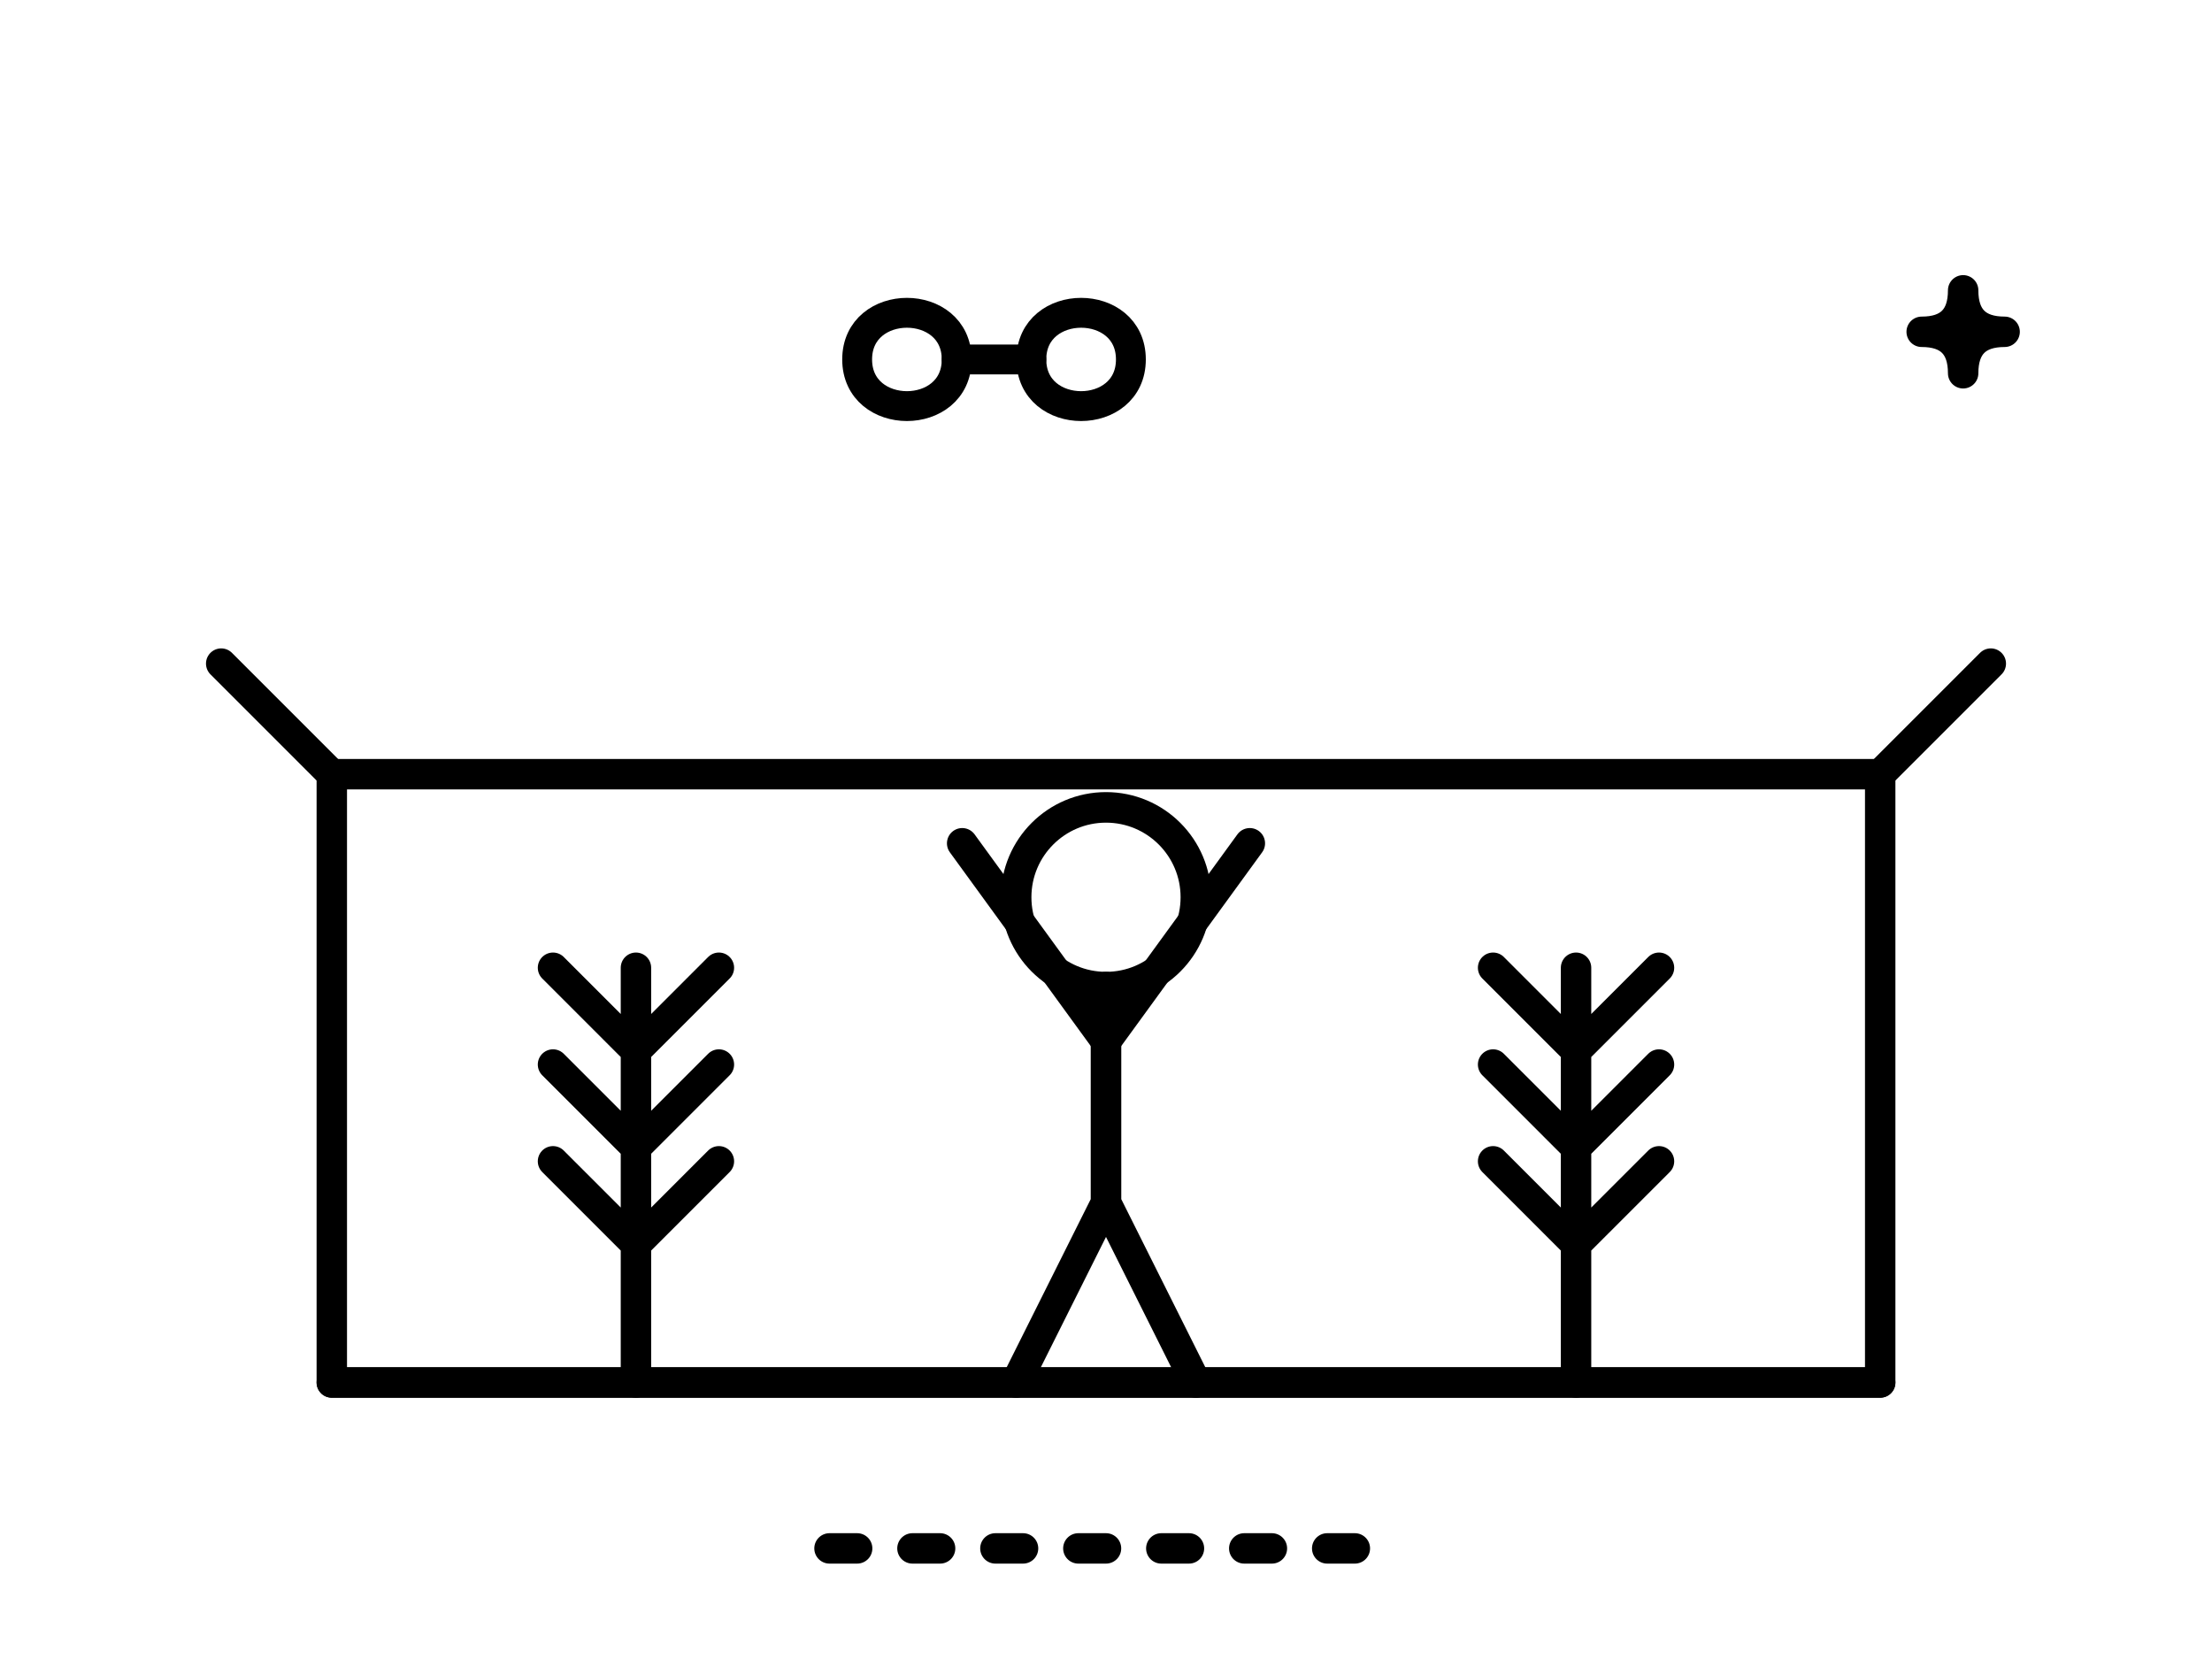
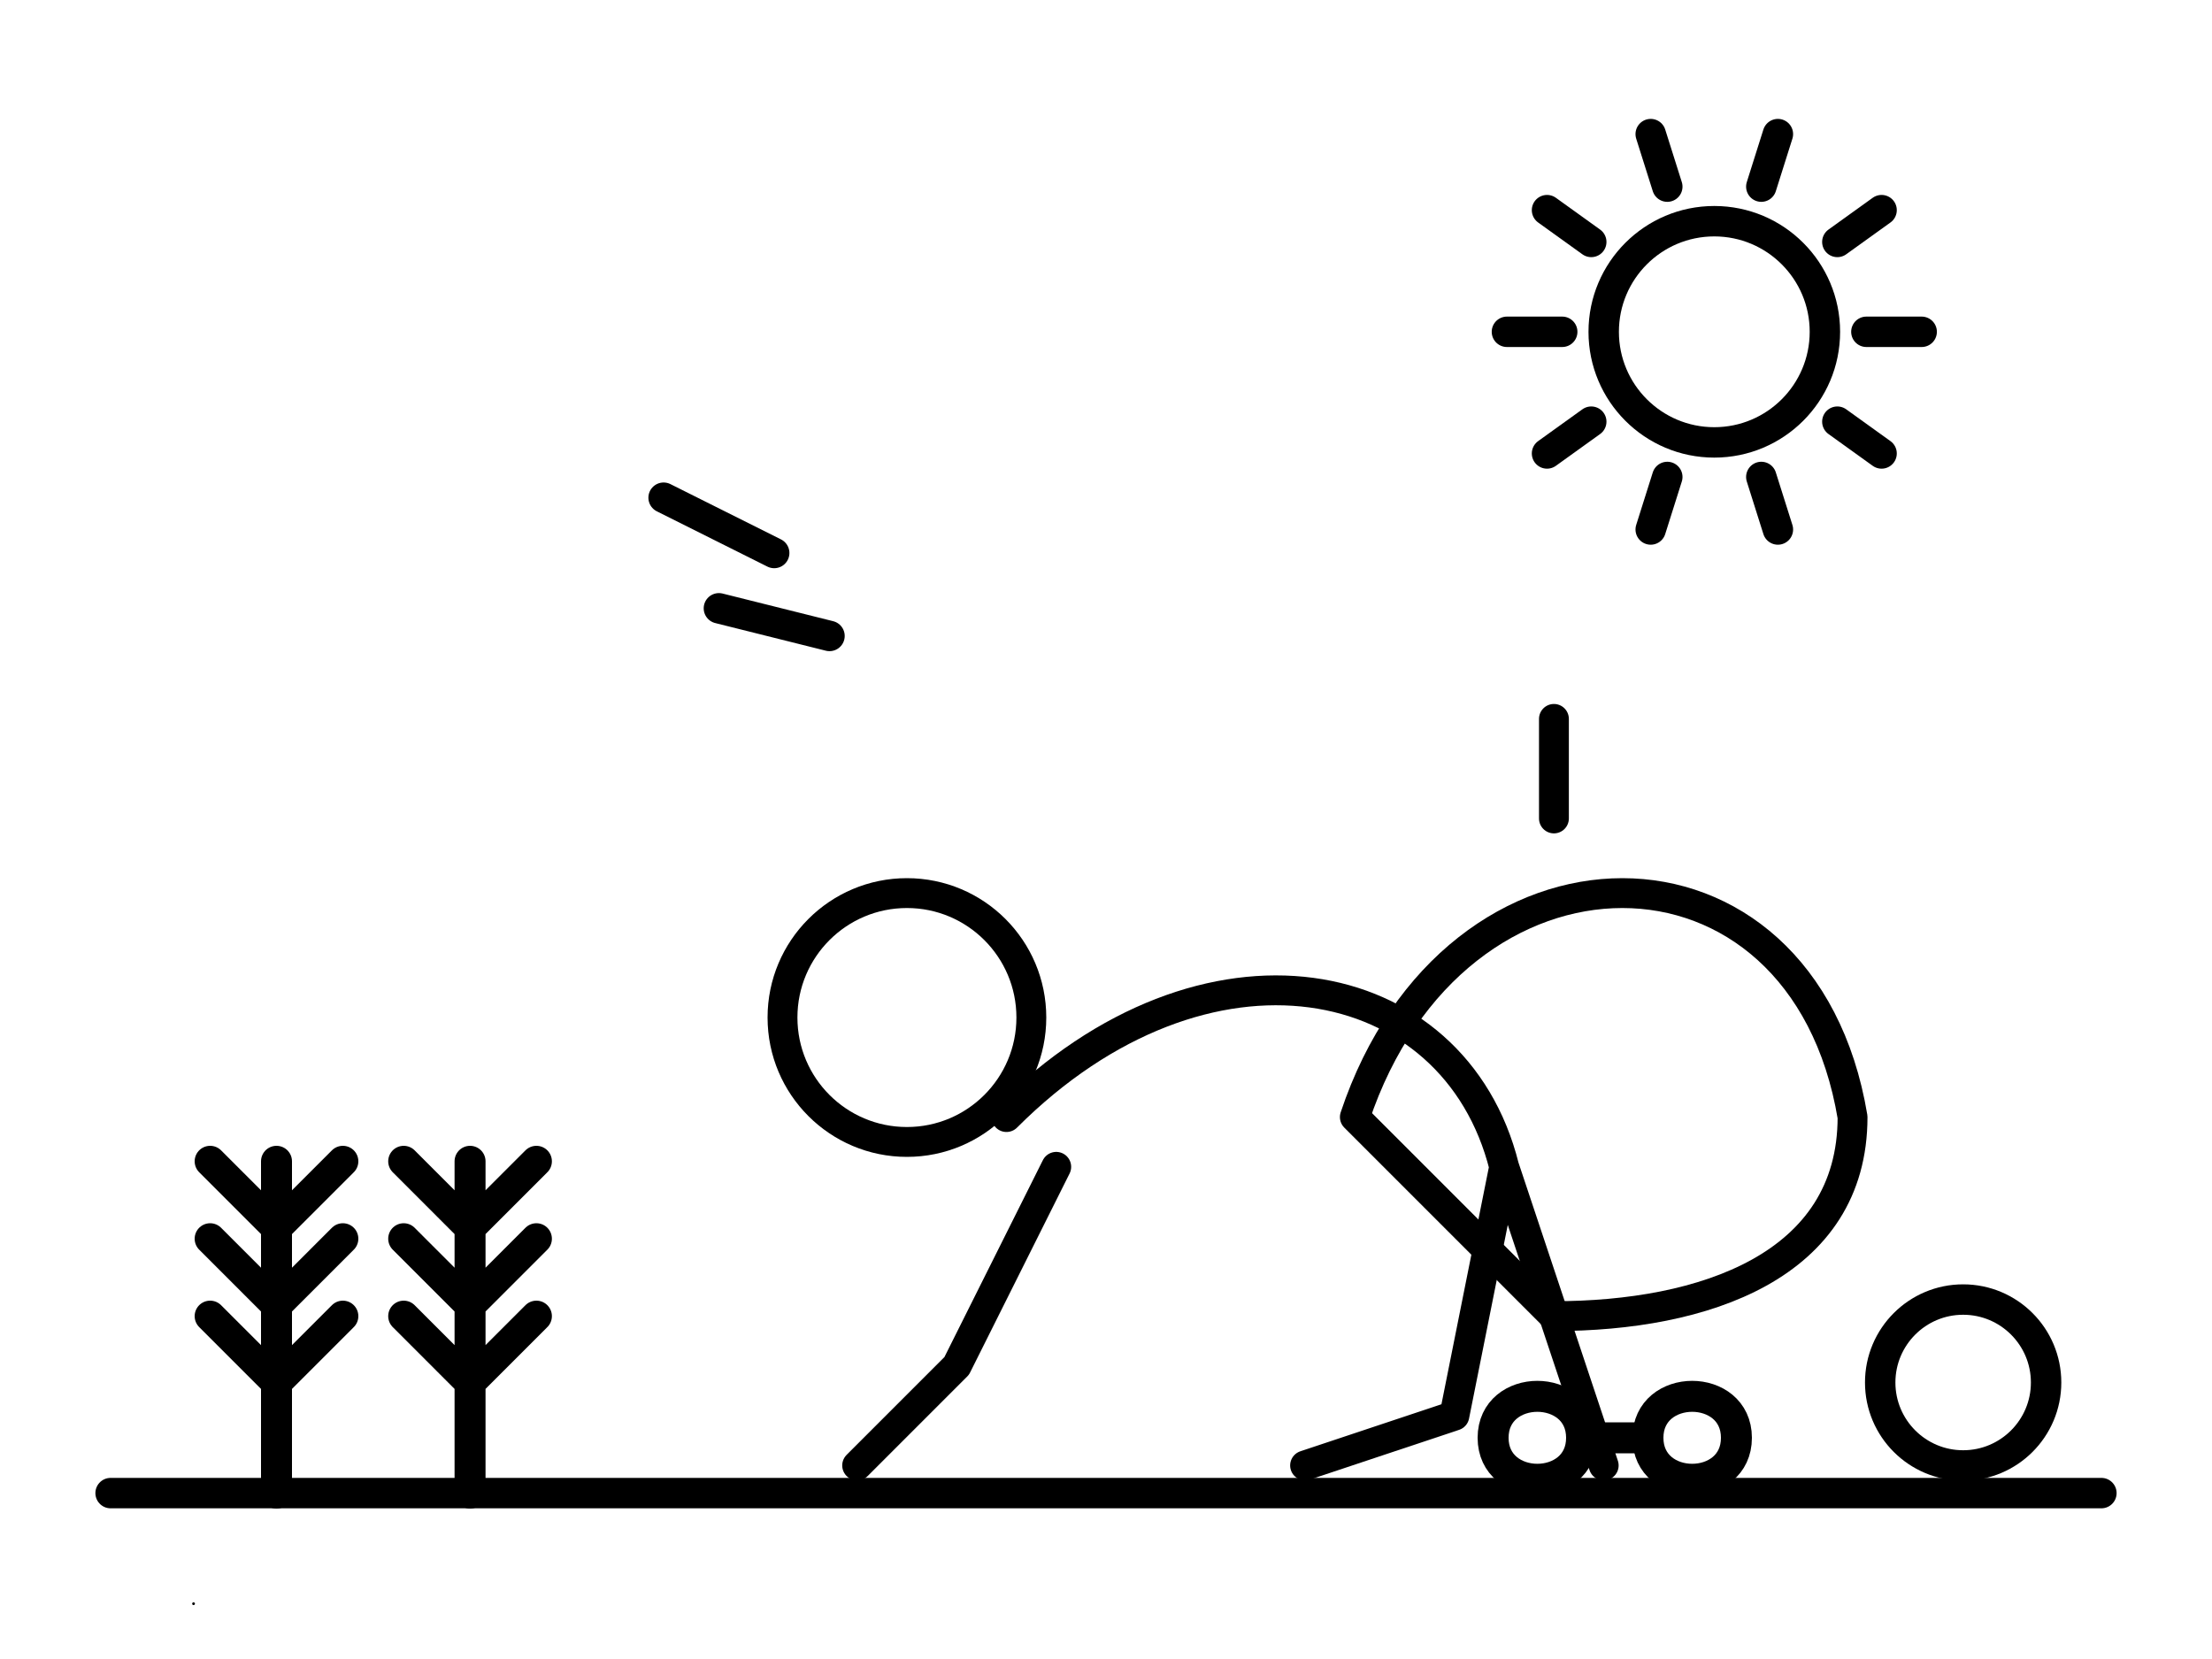
<svg xmlns="http://www.w3.org/2000/svg" viewBox="0 0 160 120" fill="none" stroke="#000" stroke-width="2.2" stroke-linecap="round" stroke-linejoin="round">
-   <path d="M24,56 L24,100 M24,56 L136,56 M136,56 L136,100 M24,100 L136,100" />
-   <path d="M24,100 L136,100" />
-   <g transform="translate(80 100) scale(1.3 1.3)" stroke-width="1.7">
-     <circle cx="0" cy="-27" r="5" />
-     <path d="M0,-22 L0,-10 M0,-10 L-5,0 M0,-10 L5,0" />
-     <path d="M0,-19 L-8,-30 M0,-19 L8,-30" />
-   </g>
-   <g transform="translate(46 100) scale(1 1)" stroke-width="2.2">
+   <path d="M8,108 L152,108" />
+   <g transform="translate(20 108) scale(0.8 0.8)" stroke-width="2.8">
    <path d="M0,0 L0,-30 M0,-24 L-6,-30 M0,-24 L6,-30 M0,-17 L-6,-23 M0,-17 L6,-23 M0,-10 L-6,-16 M0,-10 L6,-16" />
  </g>
-   <g transform="translate(114 100) scale(1 1)" stroke-width="2.2">
+   <g transform="translate(34 108) scale(0.8 0.8)" stroke-width="2.8">
    <path d="M0,0 L0,-30 M0,-24 L-6,-30 M0,-24 L6,-30 M0,-17 L-6,-23 M0,-17 L6,-23 M0,-10 L-6,-16 M0,-10 L6,-16" />
  </g>
-   <path d="M24,56 L16,48 M136,56 L144,48" />
-   <g transform="translate(80 26) scale(0.9 0.9)" stroke-width="2.4">
+   <g transform="translate(80 106) scale(1.8 1.8)" stroke-width="1.2">
+     <circle cx="-8" cy="-18" r="5" />
+     <path d="M-4,-14 C4,-22 14,-20 16,-12 L14,-2 M14,-2 L8,0 M16,-12 L20,0 M-2,-12 L-6,-4 L-10,0" />
+     <path d="M10,-14 C14,-26 28,-26 30,-14 C30,-8 24,-6 18,-6 Z M18,-26 L18,-30" />
+   </g>
+   <g transform="translate(124 104) scale(0.8 0.8)" stroke-width="2.8">
    <path d="M-20,0 C-20,-5 -12,-5 -12,0 C-12,5 -20,5 -20,0 Z M-6,0 C-6,-5 2,-5 2,0 C2,5 -6,5 -6,0 Z" />
    <path d="M-12,0 L-6,0" />
  </g>
-   <path d="M142,21 Q142,24 145,24 Q142,24 142,27 Q142,24 139,24 Q142,24 142,21" />
-   <path d="M60,112 L100,112" stroke-dasharray="2 4" />
+   <circle cx="142" cy="100" r="6" />
+   <circle cx="124" cy="24" r="8" />
+   <path d="M135,24 L139,24 M132.9,30.5 L136.1,32.8 M127.4,34.5 L128.6,38.3 M120.6,34.5 L119.4,38.3 M115.1,30.5 L111.9,32.8 M113,24 L109,24 M115.1,17.5 L111.9,15.2 M120.6,13.5 L119.4,9.7 M127.4,13.5 L128.6,9.7 M132.9,17.5 L136.1,15.2" />
+   <path d="M48,36 L56,40 M52,44 L60,46" />
+   <circle cx="14" cy="116" r="0.1" fill="#000" stroke="none" />
</svg>
